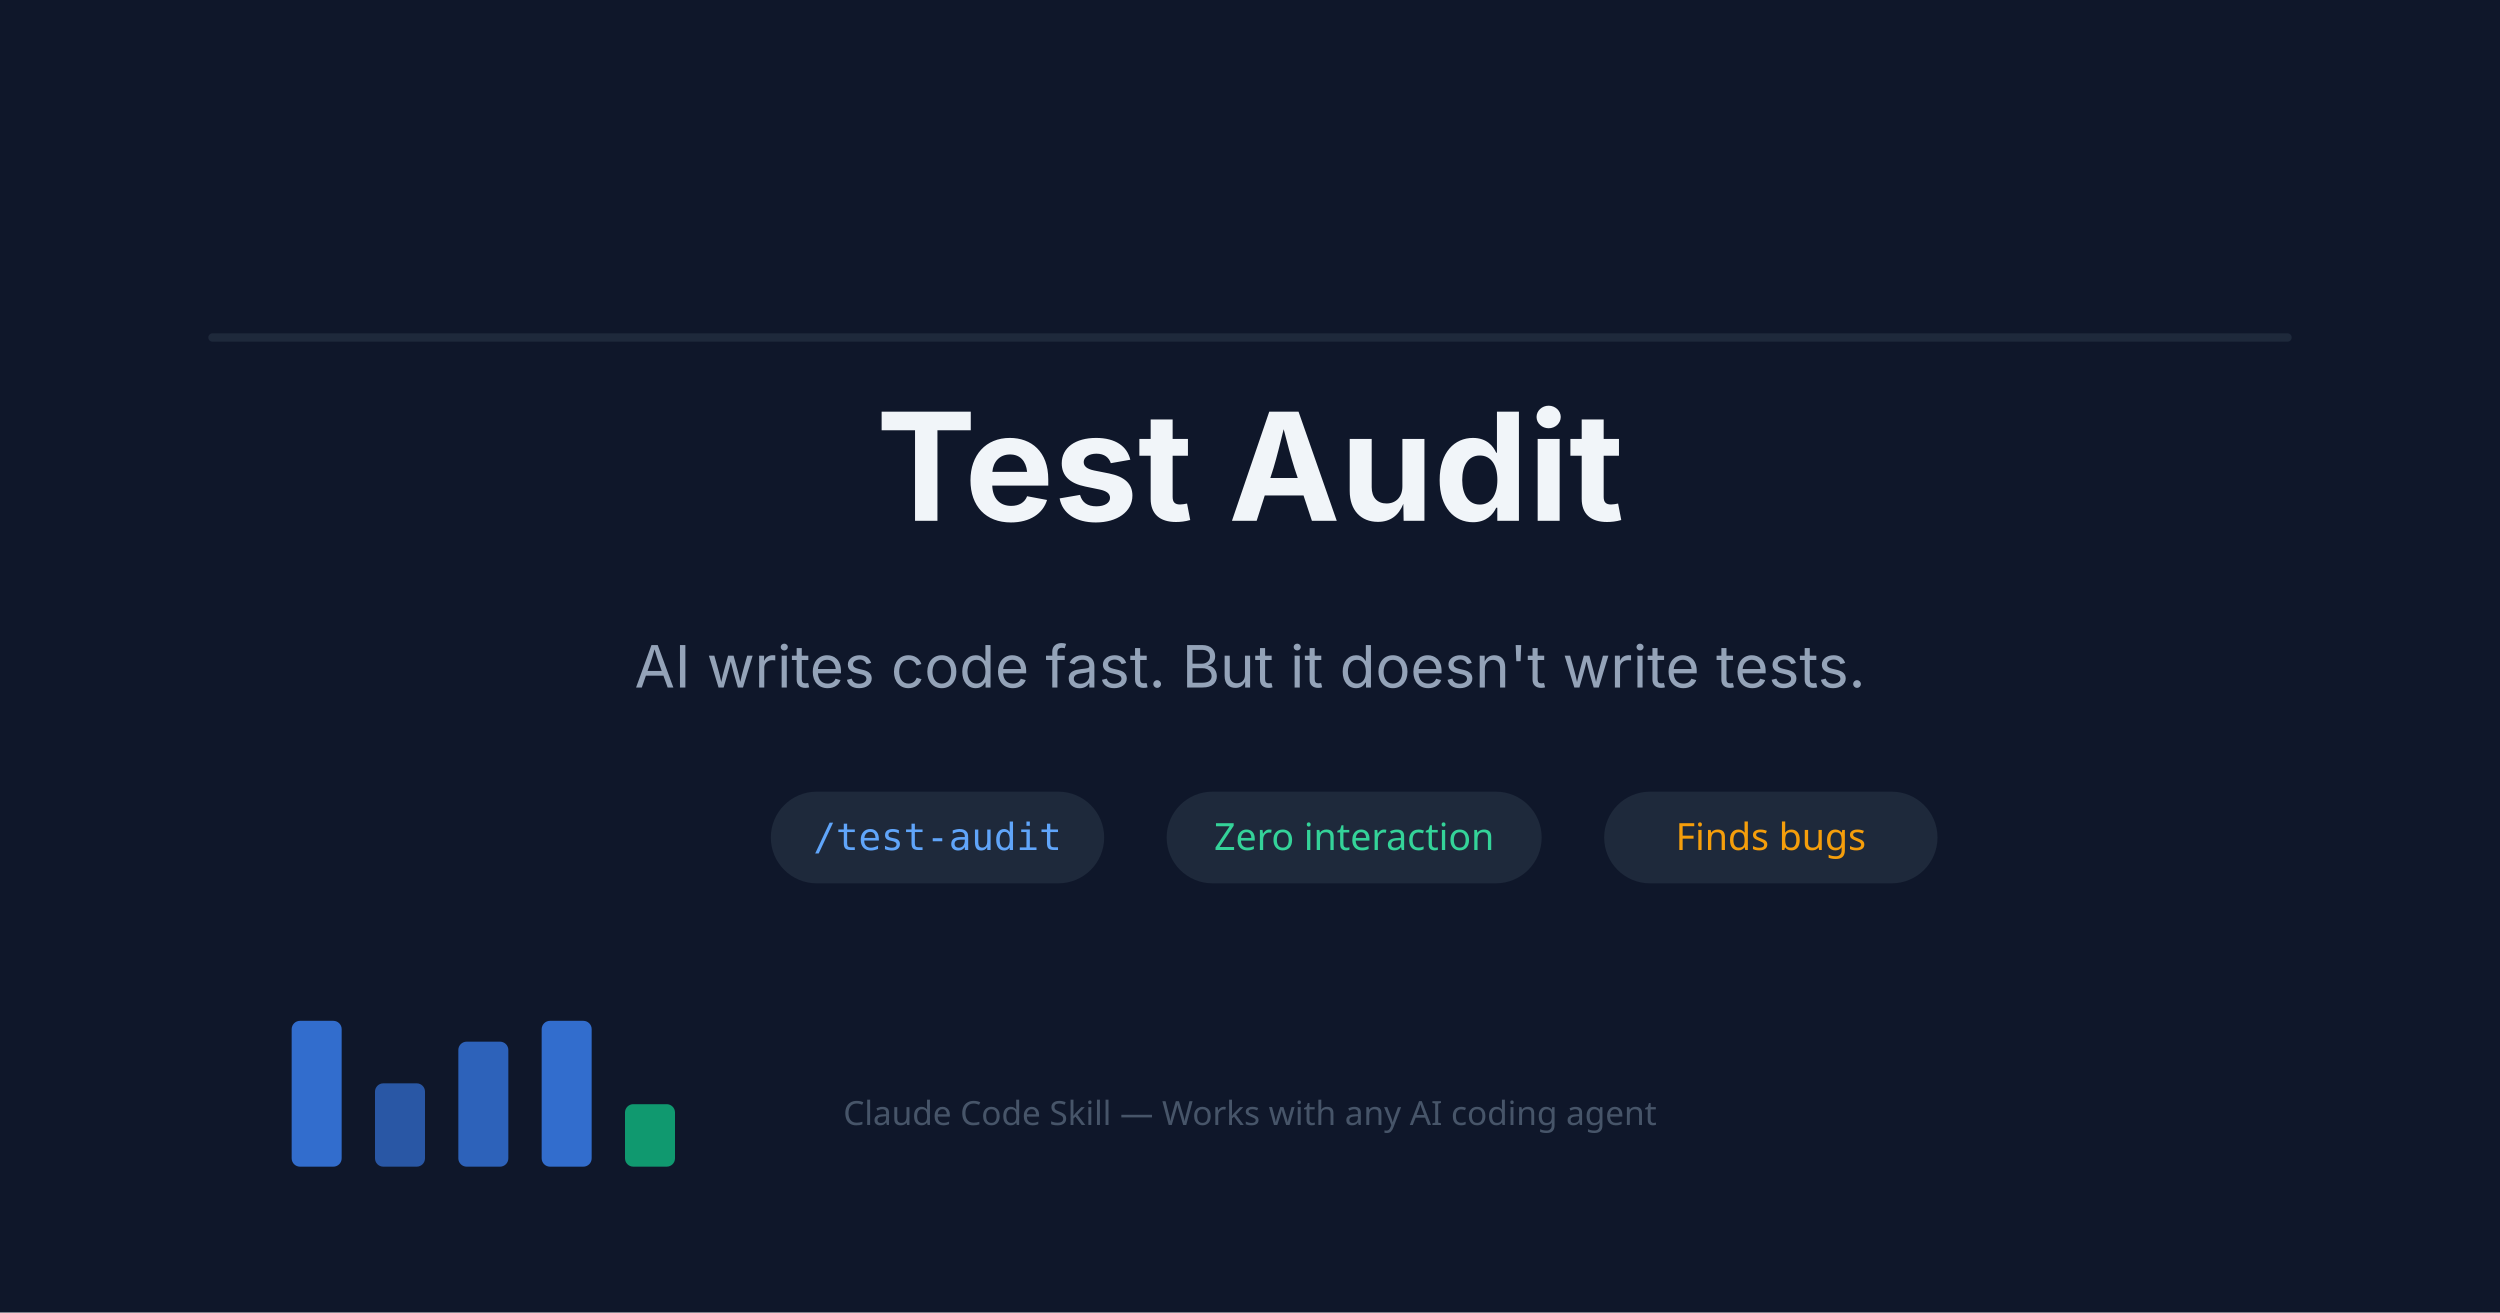
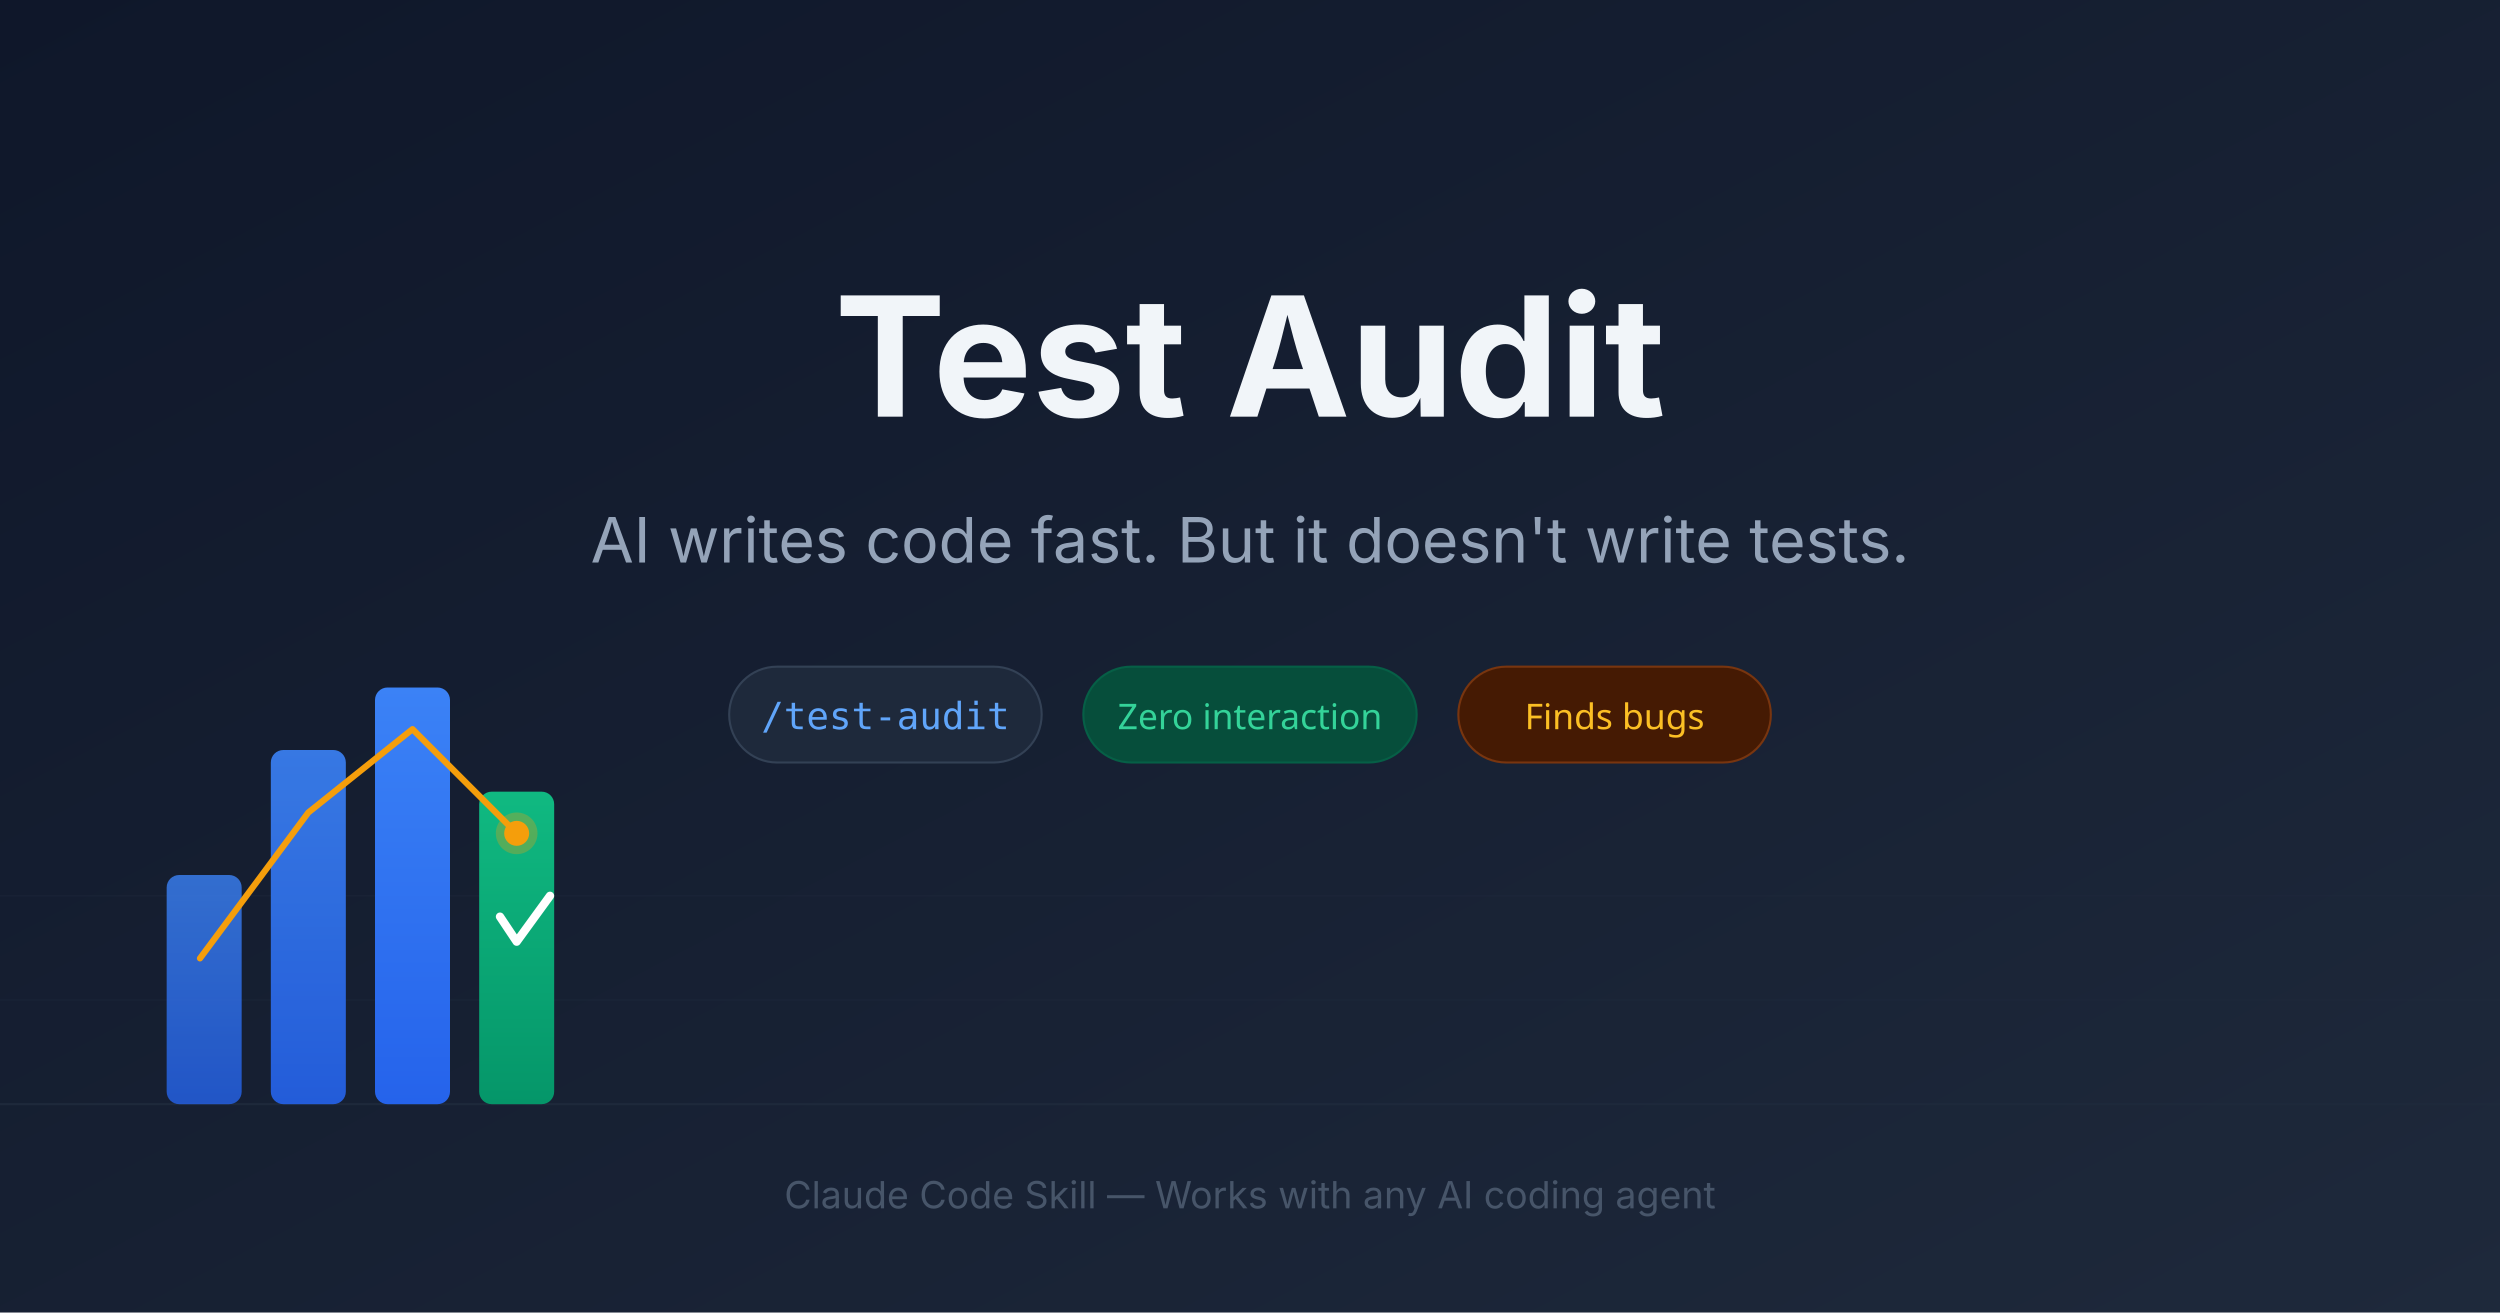
<svg xmlns="http://www.w3.org/2000/svg" width="1200" height="630" viewBox="0 0 1200 630">
  <defs>
-     <style>
-       @media (prefers-color-scheme: dark) {
-         .bg { fill: #0f172a; }
-         .title { fill: #f1f5f9; }
-         .subtitle { fill: #94a3b8; }
-         .bar { fill: #3b82f6; }
-         .accent-bar { fill: #10b981; }
-         .tag-bg { fill: #1e293b; }
-         .tag-text { fill: #60a5fa; }
-       }
-     </style>
+     <linearGradient id="bgGrad" x1="0" y1="0" x2="1" y2="1">
+       <stop offset="0%" stop-color="#0f172a" />
+       <stop offset="100%" stop-color="#1e293b" />
+     </linearGradient>
+     <linearGradient id="barGrad" x1="0" y1="0" x2="0" y2="1">
+       <stop offset="0%" stop-color="#3b82f6" />
+       <stop offset="100%" stop-color="#2563eb" />
+     </linearGradient>
+     <linearGradient id="accentGrad" x1="0" y1="0" x2="0" y2="1">
+       <stop offset="0%" stop-color="#10b981" />
+       <stop offset="100%" stop-color="#059669" />
+     </linearGradient>
  </defs>
-   <rect class="bg" width="1200" height="630" fill="#0f172a" />
-   <rect x="100" y="160" width="1000" height="4" rx="2" fill="#1e293b" />
-   <text x="600" y="250" text-anchor="middle" font-family="system-ui, -apple-system, sans-serif" font-size="72" font-weight="bold" class="title" fill="#f1f5f9">Test Audit</text>
-   <text x="600" y="330" text-anchor="middle" font-family="system-ui, -apple-system, sans-serif" font-size="28" class="subtitle" fill="#94a3b8">AI writes code fast. But it doesn't write tests.</text>
-   <rect x="370" y="380" width="160" height="44" rx="22" class="tag-bg" fill="#1e293b" />
-   <text x="450" y="408" text-anchor="middle" font-family="monospace" font-size="18" class="tag-text" fill="#60a5fa">/test-audit</text>
-   <rect x="560" y="380" width="180" height="44" rx="22" class="tag-bg" fill="#1e293b" />
-   <text x="650" y="408" text-anchor="middle" font-family="system-ui" font-size="18" fill="#34d399">Zero interaction</text>
-   <rect x="770" y="380" width="160" height="44" rx="22" class="tag-bg" fill="#1e293b" />
-   <text x="850" y="408" text-anchor="middle" font-family="system-ui" font-size="18" fill="#f59e0b">Finds bugs</text>
-   <rect x="140" y="490" width="24" height="70" rx="4" fill="#3b82f6" opacity="0.8" />
-   <rect x="180" y="520" width="24" height="40" rx="4" fill="#3b82f6" opacity="0.6" />
-   <rect x="220" y="500" width="24" height="60" rx="4" fill="#3b82f6" opacity="0.7" />
-   <rect x="260" y="490" width="24" height="70" rx="4" fill="#3b82f6" opacity="0.8" />
-   <rect x="300" y="530" width="24" height="30" rx="4" fill="#10b981" opacity="0.8" />
-   <text x="600" y="540" text-anchor="middle" font-family="system-ui" font-size="16" fill="#475569">Claude Code Skill — Works with any AI coding agent</text>
+   <rect width="1200" height="630" fill="url(#bgGrad)" />
+   <line x1="0" y1="530" x2="1200" y2="530" stroke="#1e293b" stroke-width="1" />
+   <line x1="0" y1="480" x2="1200" y2="480" stroke="#1e293b" stroke-width="0.5" opacity="0.5" />
+   <line x1="0" y1="430" x2="1200" y2="430" stroke="#1e293b" stroke-width="0.5" opacity="0.5" />
+   <rect x="80" y="420" width="36" height="110" rx="6" fill="url(#barGrad)" opacity="0.8" />
+   <rect x="130" y="360" width="36" height="170" rx="6" fill="url(#barGrad)" opacity="0.9" />
+   <rect x="180" y="330" width="36" height="200" rx="6" fill="url(#barGrad)" />
+   <rect x="230" y="380" width="36" height="150" rx="6" fill="url(#accentGrad)" />
+   <path d="M240 440 L248 452 L264 430" stroke="white" stroke-width="4" fill="none" stroke-linecap="round" stroke-linejoin="round" />
+   <path d="M96 460 L148 390 L198 350 L248 400" stroke="#f59e0b" stroke-width="3" fill="none" stroke-linecap="round" stroke-linejoin="round" />
+   <circle cx="248" cy="400" r="6" fill="#f59e0b" />
+   <circle cx="248" cy="400" r="10" fill="#f59e0b" opacity="0.3" />
+   <text x="600" y="200" text-anchor="middle" font-family="system-ui, -apple-system, sans-serif" font-size="80" font-weight="bold" fill="#f1f5f9">Test Audit</text>
+   <text x="600" y="270" text-anchor="middle" font-family="system-ui, -apple-system, sans-serif" font-size="30" fill="#94a3b8">AI writes code fast. But it doesn't write tests.</text>
+   <rect x="350" y="320" width="150" height="46" rx="23" fill="#1e293b" stroke="#334155" stroke-width="1" />
+   <text x="425" y="350" text-anchor="middle" font-family="monospace" font-size="18" fill="#60a5fa">/test-audit</text>
+   <rect x="520" y="320" width="160" height="46" rx="23" fill="#064e3b" stroke="#065f46" stroke-width="1" />
+   <text x="600" y="350" text-anchor="middle" font-family="system-ui" font-size="17" fill="#34d399">Zero interaction</text>
+   <rect x="700" y="320" width="150" height="46" rx="23" fill="#451a03" stroke="#78350f" stroke-width="1" />
+   <text x="775" y="350" text-anchor="middle" font-family="system-ui" font-size="17" fill="#fbbf24">Finds bugs</text>
+   <text x="600" y="580" text-anchor="middle" font-family="system-ui, -apple-system, sans-serif" font-size="18" fill="#475569">Claude Code Skill — Works with any AI coding agent</text>
</svg>
